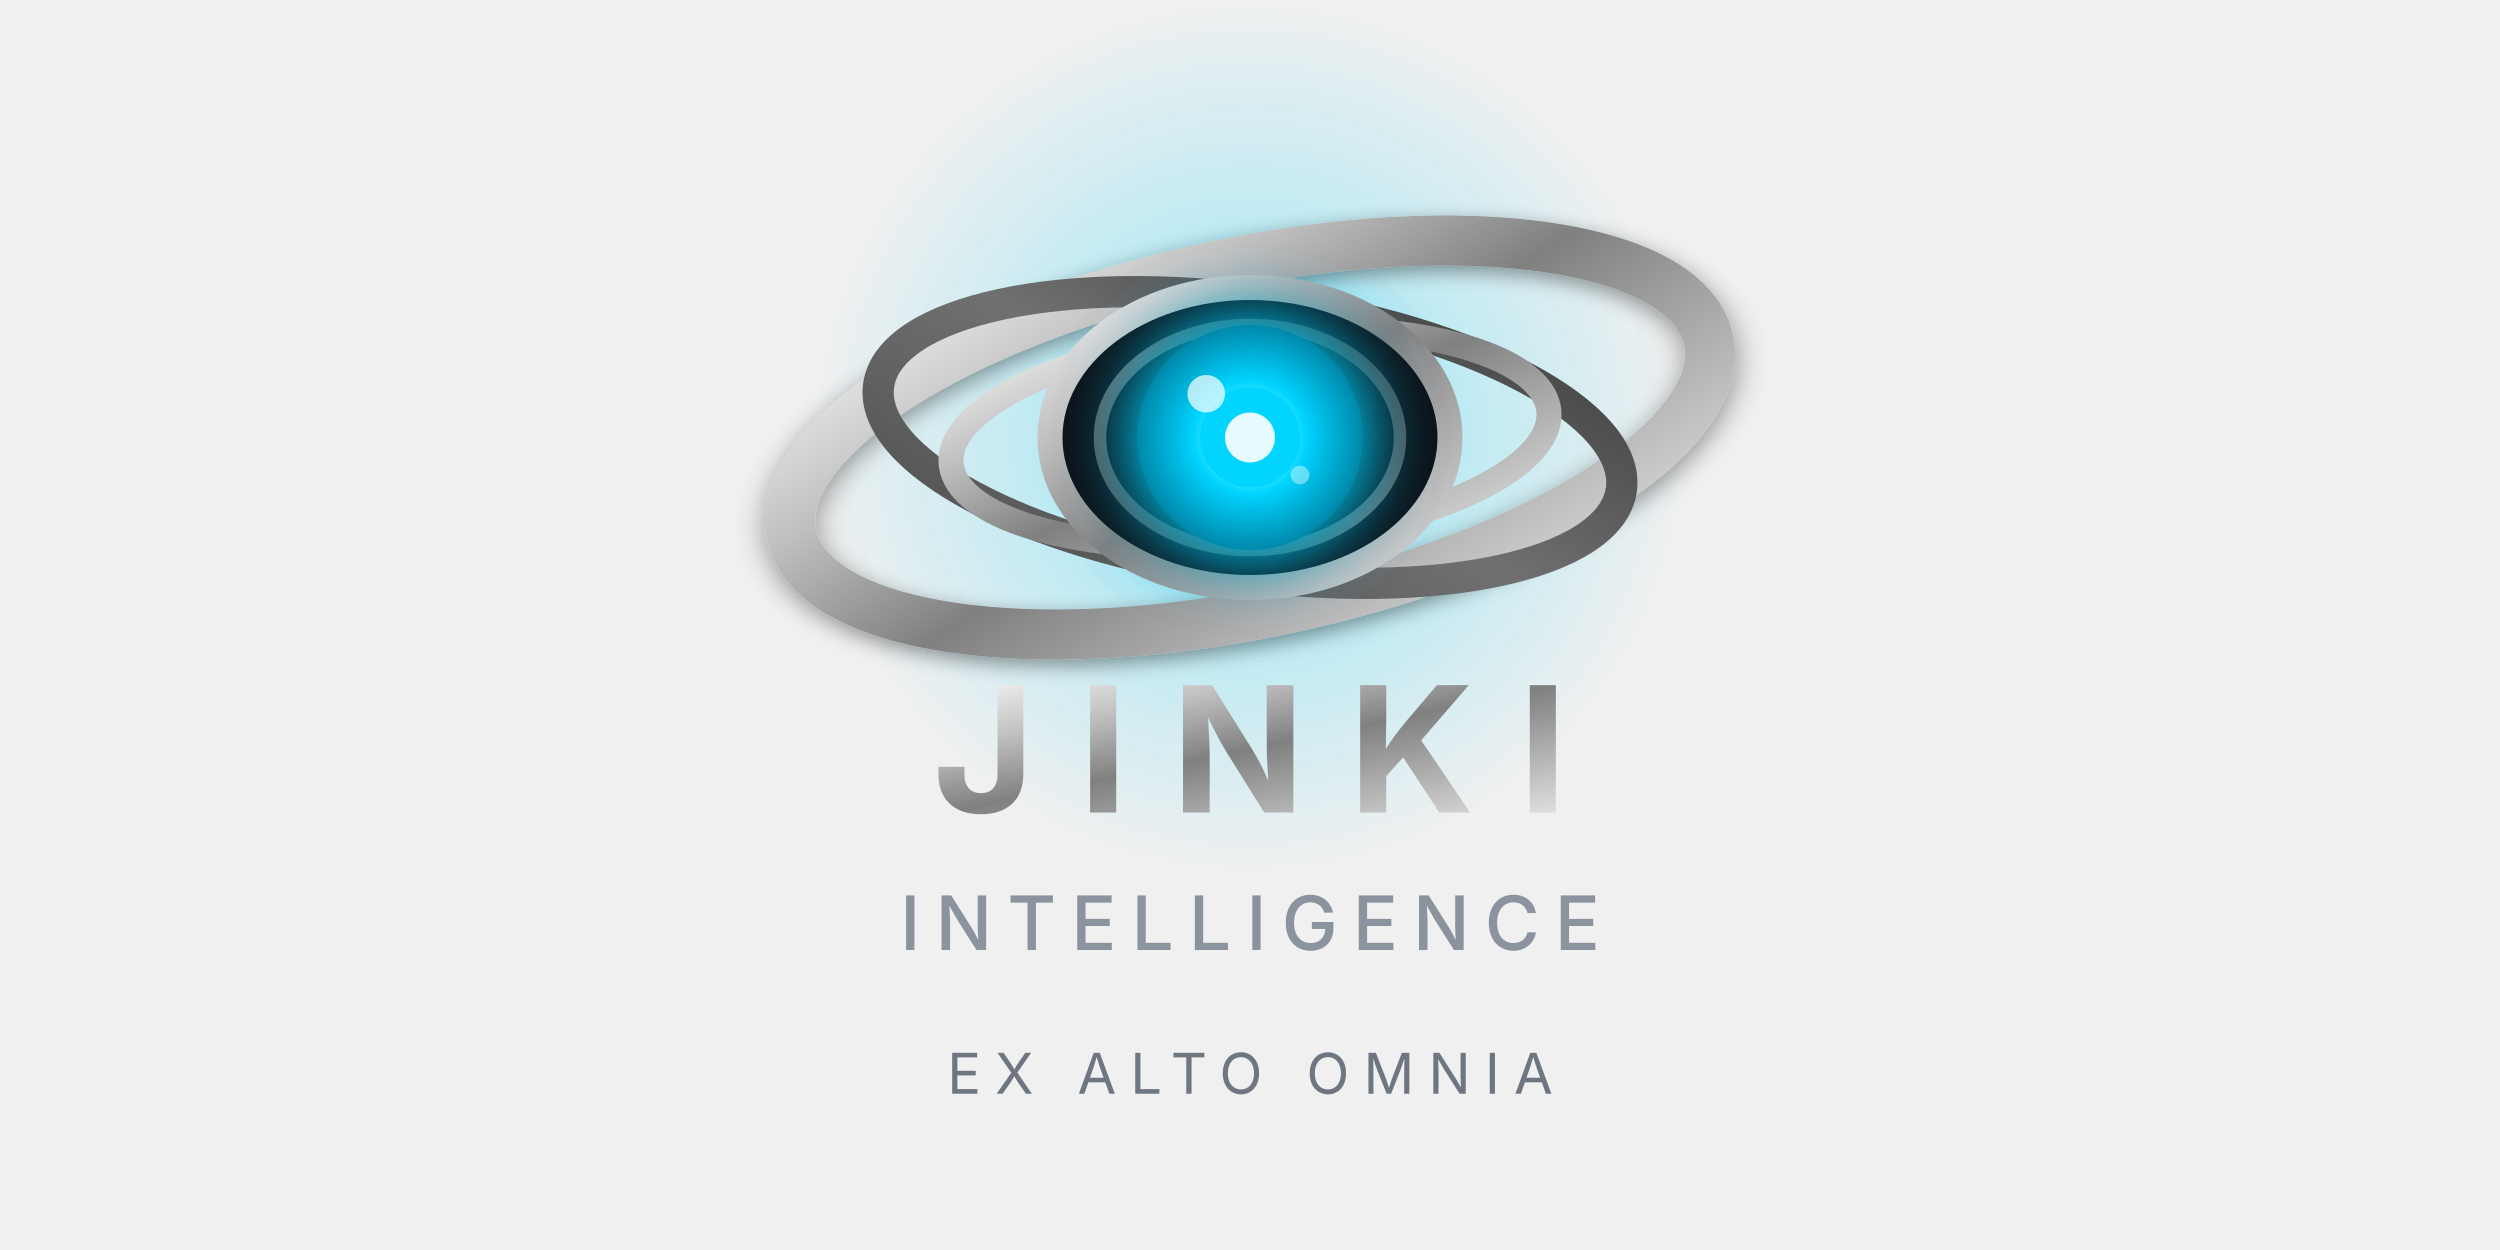
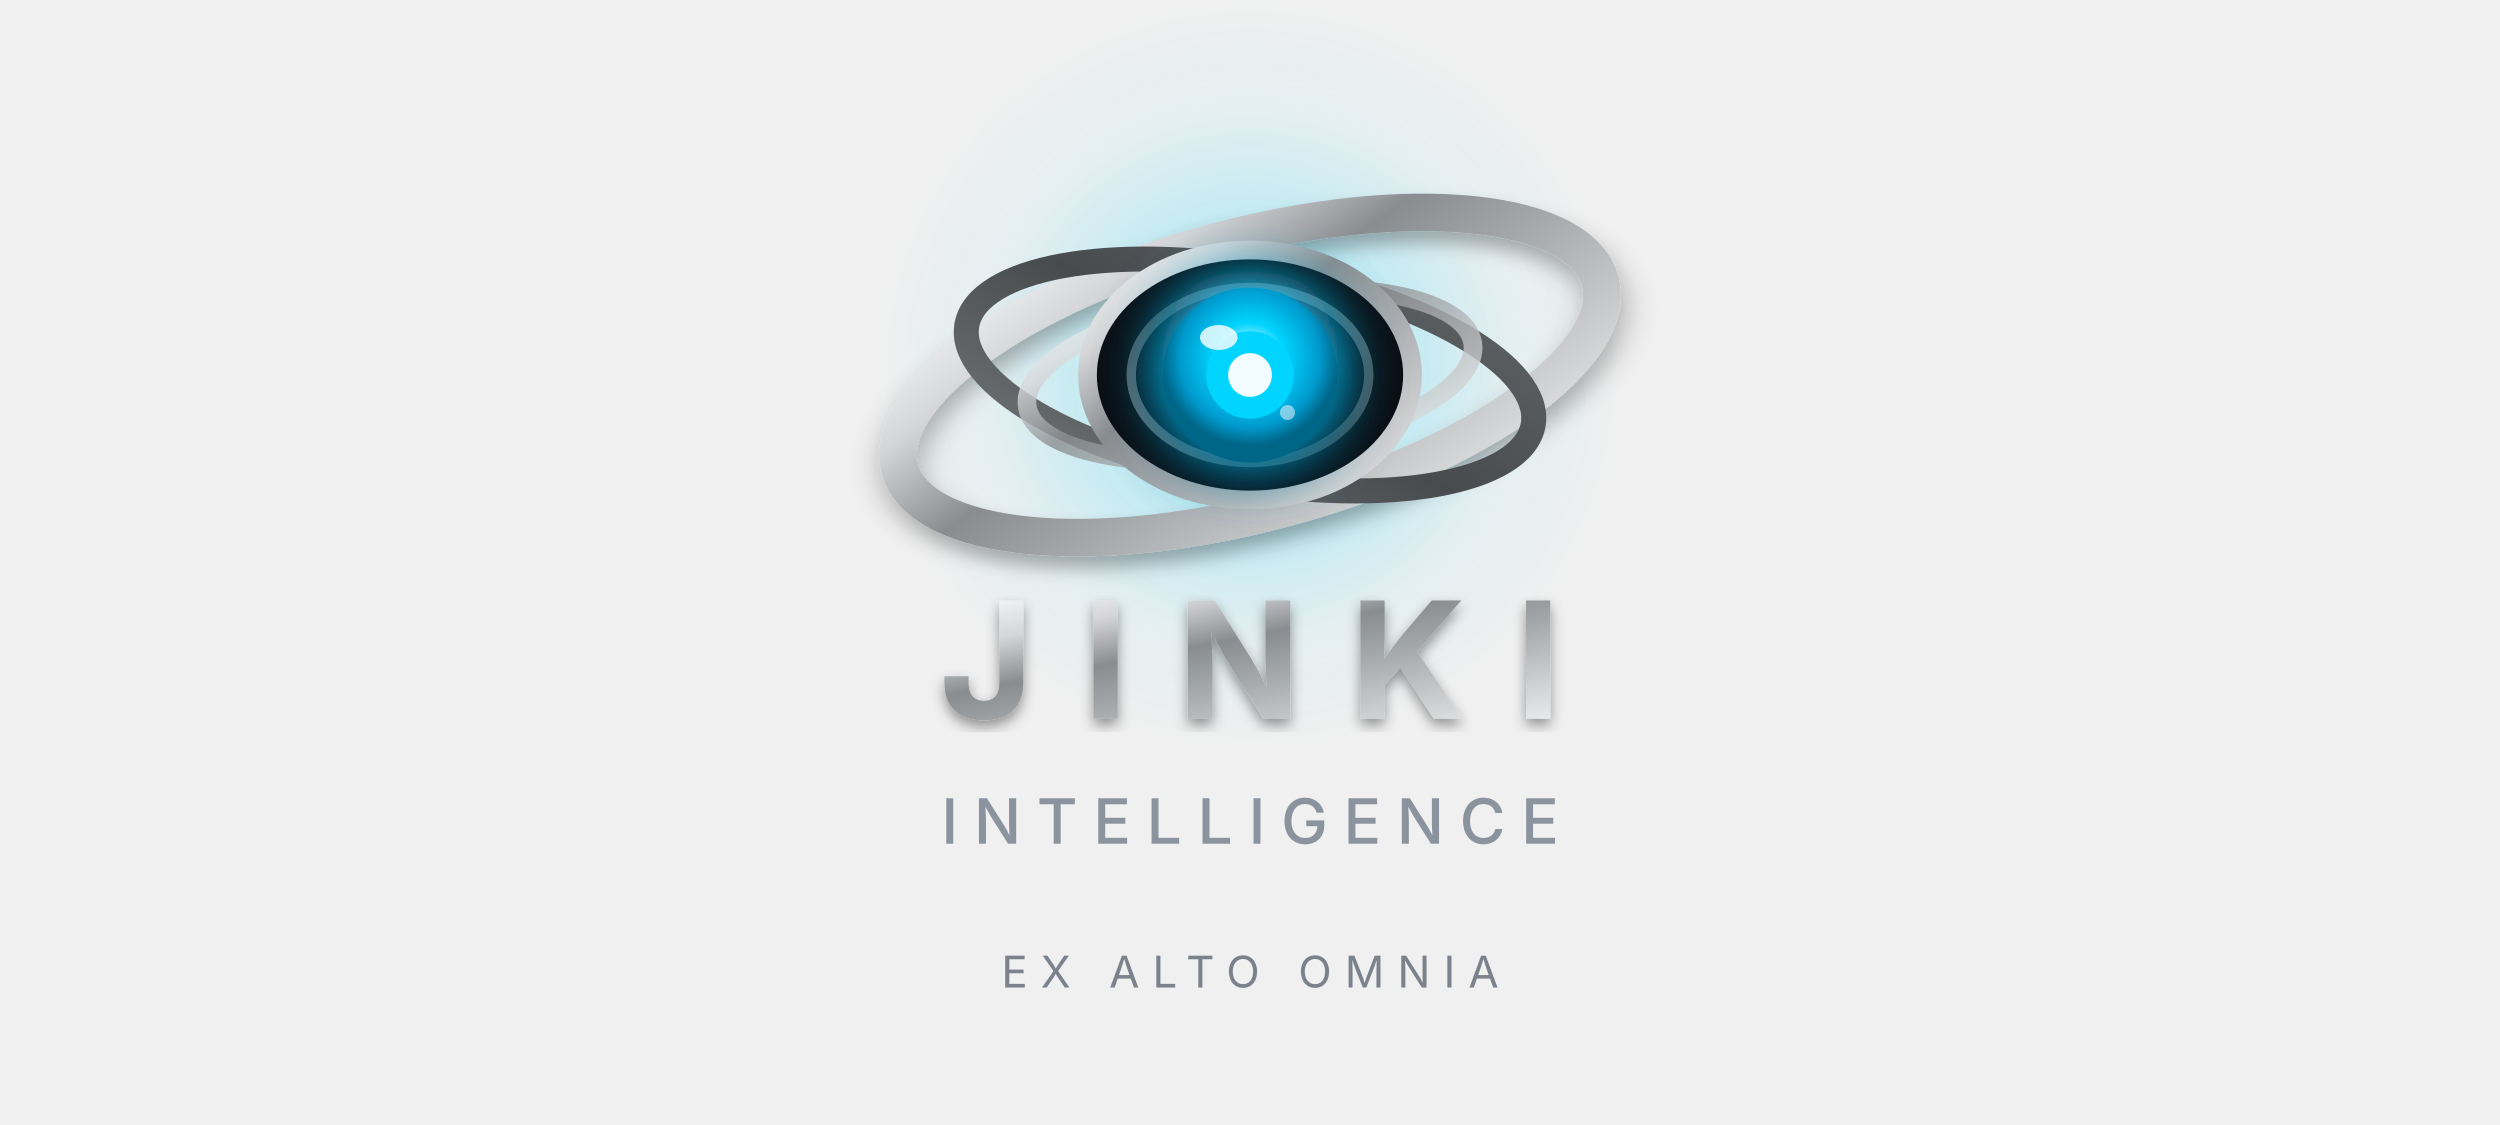
- <svg xmlns="http://www.w3.org/2000/svg" viewBox="0 0 400 200">
+ <svg xmlns="http://www.w3.org/2000/svg" viewBox="0 0 400 180">
  <defs>
-     <linearGradient id="chrome" x1="0%" y1="0%" x2="100%" y2="100%">
-       <stop offset="0%" stop-color="#f5f5f5" />
-       <stop offset="25%" stop-color="#c0c0c0" />
-       <stop offset="50%" stop-color="#808080" />
-       <stop offset="75%" stop-color="#b0b0b0" />
-       <stop offset="100%" stop-color="#e0e0e0" />
+     <linearGradient id="chromeMain" x1="0%" y1="0%" x2="100%" y2="100%">
+       <stop offset="0%" stop-color="#f8f9fa" />
+       <stop offset="20%" stop-color="#d4d6d8" />
+       <stop offset="40%" stop-color="#8a8d90" />
+       <stop offset="60%" stop-color="#a8abae" />
+       <stop offset="80%" stop-color="#c8cacb" />
+       <stop offset="100%" stop-color="#e8eaeb" />
    </linearGradient>
-     <linearGradient id="chromeDark" x1="0%" y1="100%" x2="100%" y2="0%">
-       <stop offset="0%" stop-color="#505050" />
-       <stop offset="50%" stop-color="#707070" />
-       <stop offset="100%" stop-color="#404040" />
+     <linearGradient id="chromeDark" x1="100%" y1="0%" x2="0%" y2="100%">
+       <stop offset="0%" stop-color="#606366" />
+       <stop offset="50%" stop-color="#484b4e" />
+       <stop offset="100%" stop-color="#707376" />
    </linearGradient>
-     <radialGradient id="cyanCore" cx="50%" cy="50%" r="50%">
+     <radialGradient id="cyanCore" cx="50%" cy="40%" r="50%">
      <stop offset="0%" stop-color="#ffffff" />
-       <stop offset="20%" stop-color="#80ffff" />
-       <stop offset="50%" stop-color="#00d4ff" />
-       <stop offset="100%" stop-color="#0088aa" />
+       <stop offset="15%" stop-color="#b8f4ff" />
+       <stop offset="40%" stop-color="#00d4ff" />
+       <stop offset="80%" stop-color="#0099cc" />
+       <stop offset="100%" stop-color="#006688" />
    </radialGradient>
-     <radialGradient id="cyanGlow" cx="50%" cy="50%" r="50%">
-       <stop offset="0%" stop-color="#00d4ff" stop-opacity="0.6" />
-       <stop offset="50%" stop-color="#00d4ff" stop-opacity="0.2" />
+     <radialGradient id="ambientGlow" cx="50%" cy="50%" r="50%">
+       <stop offset="0%" stop-color="#00d4ff" stop-opacity="0.5" />
+       <stop offset="40%" stop-color="#00d4ff" stop-opacity="0.2" />
+       <stop offset="70%" stop-color="#00d4ff" stop-opacity="0.05" />
      <stop offset="100%" stop-color="#00d4ff" stop-opacity="0" />
    </radialGradient>
    <filter id="coreGlow" x="-100%" y="-100%" width="300%" height="300%">
-       <feGaussianBlur stdDeviation="6" result="blur" />
+       <feGaussianBlur stdDeviation="5" result="blur" />
      <feMerge>
        <feMergeNode in="blur" />
        <feMergeNode in="blur" />
        <feMergeNode in="SourceGraphic" />
      </feMerge>
    </filter>
-     <filter id="ringGlow" x="-20%" y="-20%" width="140%" height="140%">
-       <feDropShadow dx="0" dy="1" stdDeviation="2" flood-color="#000" flood-opacity="0.4" />
+     <filter id="ringShadow" x="-20%" y="-20%" width="140%" height="140%">
+       <feDropShadow dx="0" dy="2" stdDeviation="2" flood-color="#000" flood-opacity="0.3" />
+     </filter>
+     <filter id="textShadow" x="-10%" y="-10%" width="120%" height="120%">
+       <feDropShadow dx="0" dy="1" stdDeviation="1" flood-color="#000" flood-opacity="0.4" />
    </filter>
  </defs>
-   <ellipse cx="200" cy="70" rx="70" ry="70" fill="url(#cyanGlow)" />
-   <ellipse cx="200" cy="70" rx="75" ry="28" fill="none" stroke="url(#chrome)" stroke-width="8" transform="rotate(-12, 200, 70)" filter="url(#ringGlow)" />
-   <ellipse cx="200" cy="70" rx="60" ry="22" fill="none" stroke="url(#chromeDark)" stroke-width="5" transform="rotate(8, 200, 70)" />
-   <ellipse cx="200" cy="70" rx="48" ry="17" fill="none" stroke="url(#chrome)" stroke-width="4" transform="rotate(-5, 200, 70)" />
-   <ellipse cx="200" cy="70" rx="32" ry="24" fill="#0d1117" stroke="url(#chrome)" stroke-width="4" />
-   <ellipse cx="200" cy="70" rx="24" ry="18" fill="none" stroke="url(#chromeDark)" stroke-width="2" />
-   <circle cx="200" cy="70" r="18" fill="url(#cyanCore)" filter="url(#coreGlow)" />
-   <circle cx="200" cy="70" r="8" fill="#00d4ff" />
-   <circle cx="200" cy="70" r="4" fill="#ffffff" opacity="0.9" />
-   <circle cx="193" cy="63" r="3" fill="#ffffff" opacity="0.7" />
-   <circle cx="208" cy="76" r="1.5" fill="#ffffff" opacity="0.4" />
-   <text x="200" y="130" text-anchor="middle" font-family="system-ui, -apple-system, 'Segoe UI', sans-serif" font-size="28" font-weight="700" fill="url(#chrome)" letter-spacing="0.25em">JINKI</text>
-   <text x="200" y="152" text-anchor="middle" font-family="system-ui, -apple-system, 'Segoe UI', sans-serif" font-size="12" font-weight="500" fill="#8b949e" letter-spacing="0.2em">INTELLIGENCE</text>
-   <text x="200" y="175" text-anchor="middle" font-family="system-ui, -apple-system, 'Segoe UI', sans-serif" font-size="9" font-weight="400" fill="#6e7681" letter-spacing="0.25em">EX ALTO OMNIA</text>
+   <ellipse cx="200" cy="60" rx="60" ry="60" fill="url(#ambientGlow)" />
+   <ellipse cx="200" cy="60" rx="58" ry="22" fill="none" stroke="url(#chromeMain)" stroke-width="6" transform="rotate(-15, 200, 60)" filter="url(#ringShadow)" />
+   <ellipse cx="200" cy="60" rx="46" ry="17" fill="none" stroke="url(#chromeDark)" stroke-width="4" transform="rotate(10, 200, 60)" />
+   <ellipse cx="200" cy="60" rx="36" ry="13" fill="none" stroke="url(#chromeMain)" stroke-width="3" transform="rotate(-8, 200, 60)" opacity="0.8" />
+   <ellipse cx="200" cy="60" rx="26" ry="20" fill="#0a0d12" stroke="url(#chromeMain)" stroke-width="3" />
+   <ellipse cx="200" cy="60" rx="19" ry="14" fill="none" stroke="url(#chromeDark)" stroke-width="1.5" />
+   <circle cx="200" cy="60" r="14" fill="url(#cyanCore)" filter="url(#coreGlow)" />
+   <circle cx="200" cy="60" r="7" fill="#00d4ff" />
+   <circle cx="200" cy="60" r="3.5" fill="#ffffff" opacity="0.95" />
+   <ellipse cx="195" cy="54" rx="3" ry="2" fill="#ffffff" opacity="0.8" />
+   <circle cx="206" cy="66" r="1.2" fill="#ffffff" opacity="0.5" />
+   <text x="200" y="115" text-anchor="middle" font-family="-apple-system, BlinkMacSystemFont, 'SF Pro Display', system-ui, sans-serif" font-size="26" font-weight="700" fill="url(#chromeMain)" letter-spacing="0.3em" filter="url(#textShadow)">JINKI</text>
+   <text x="200" y="135" text-anchor="middle" font-family="-apple-system, BlinkMacSystemFont, 'SF Pro Display', system-ui, sans-serif" font-size="10" font-weight="500" fill="#8b949e" letter-spacing="0.25em">INTELLIGENCE</text>
+   <text x="200" y="158" text-anchor="middle" font-family="-apple-system, BlinkMacSystemFont, 'SF Pro Display', system-ui, sans-serif" font-size="7" font-weight="400" fill="#6e7681" letter-spacing="0.3em" opacity="0.9">EX ALTO OMNIA</text>
</svg>
